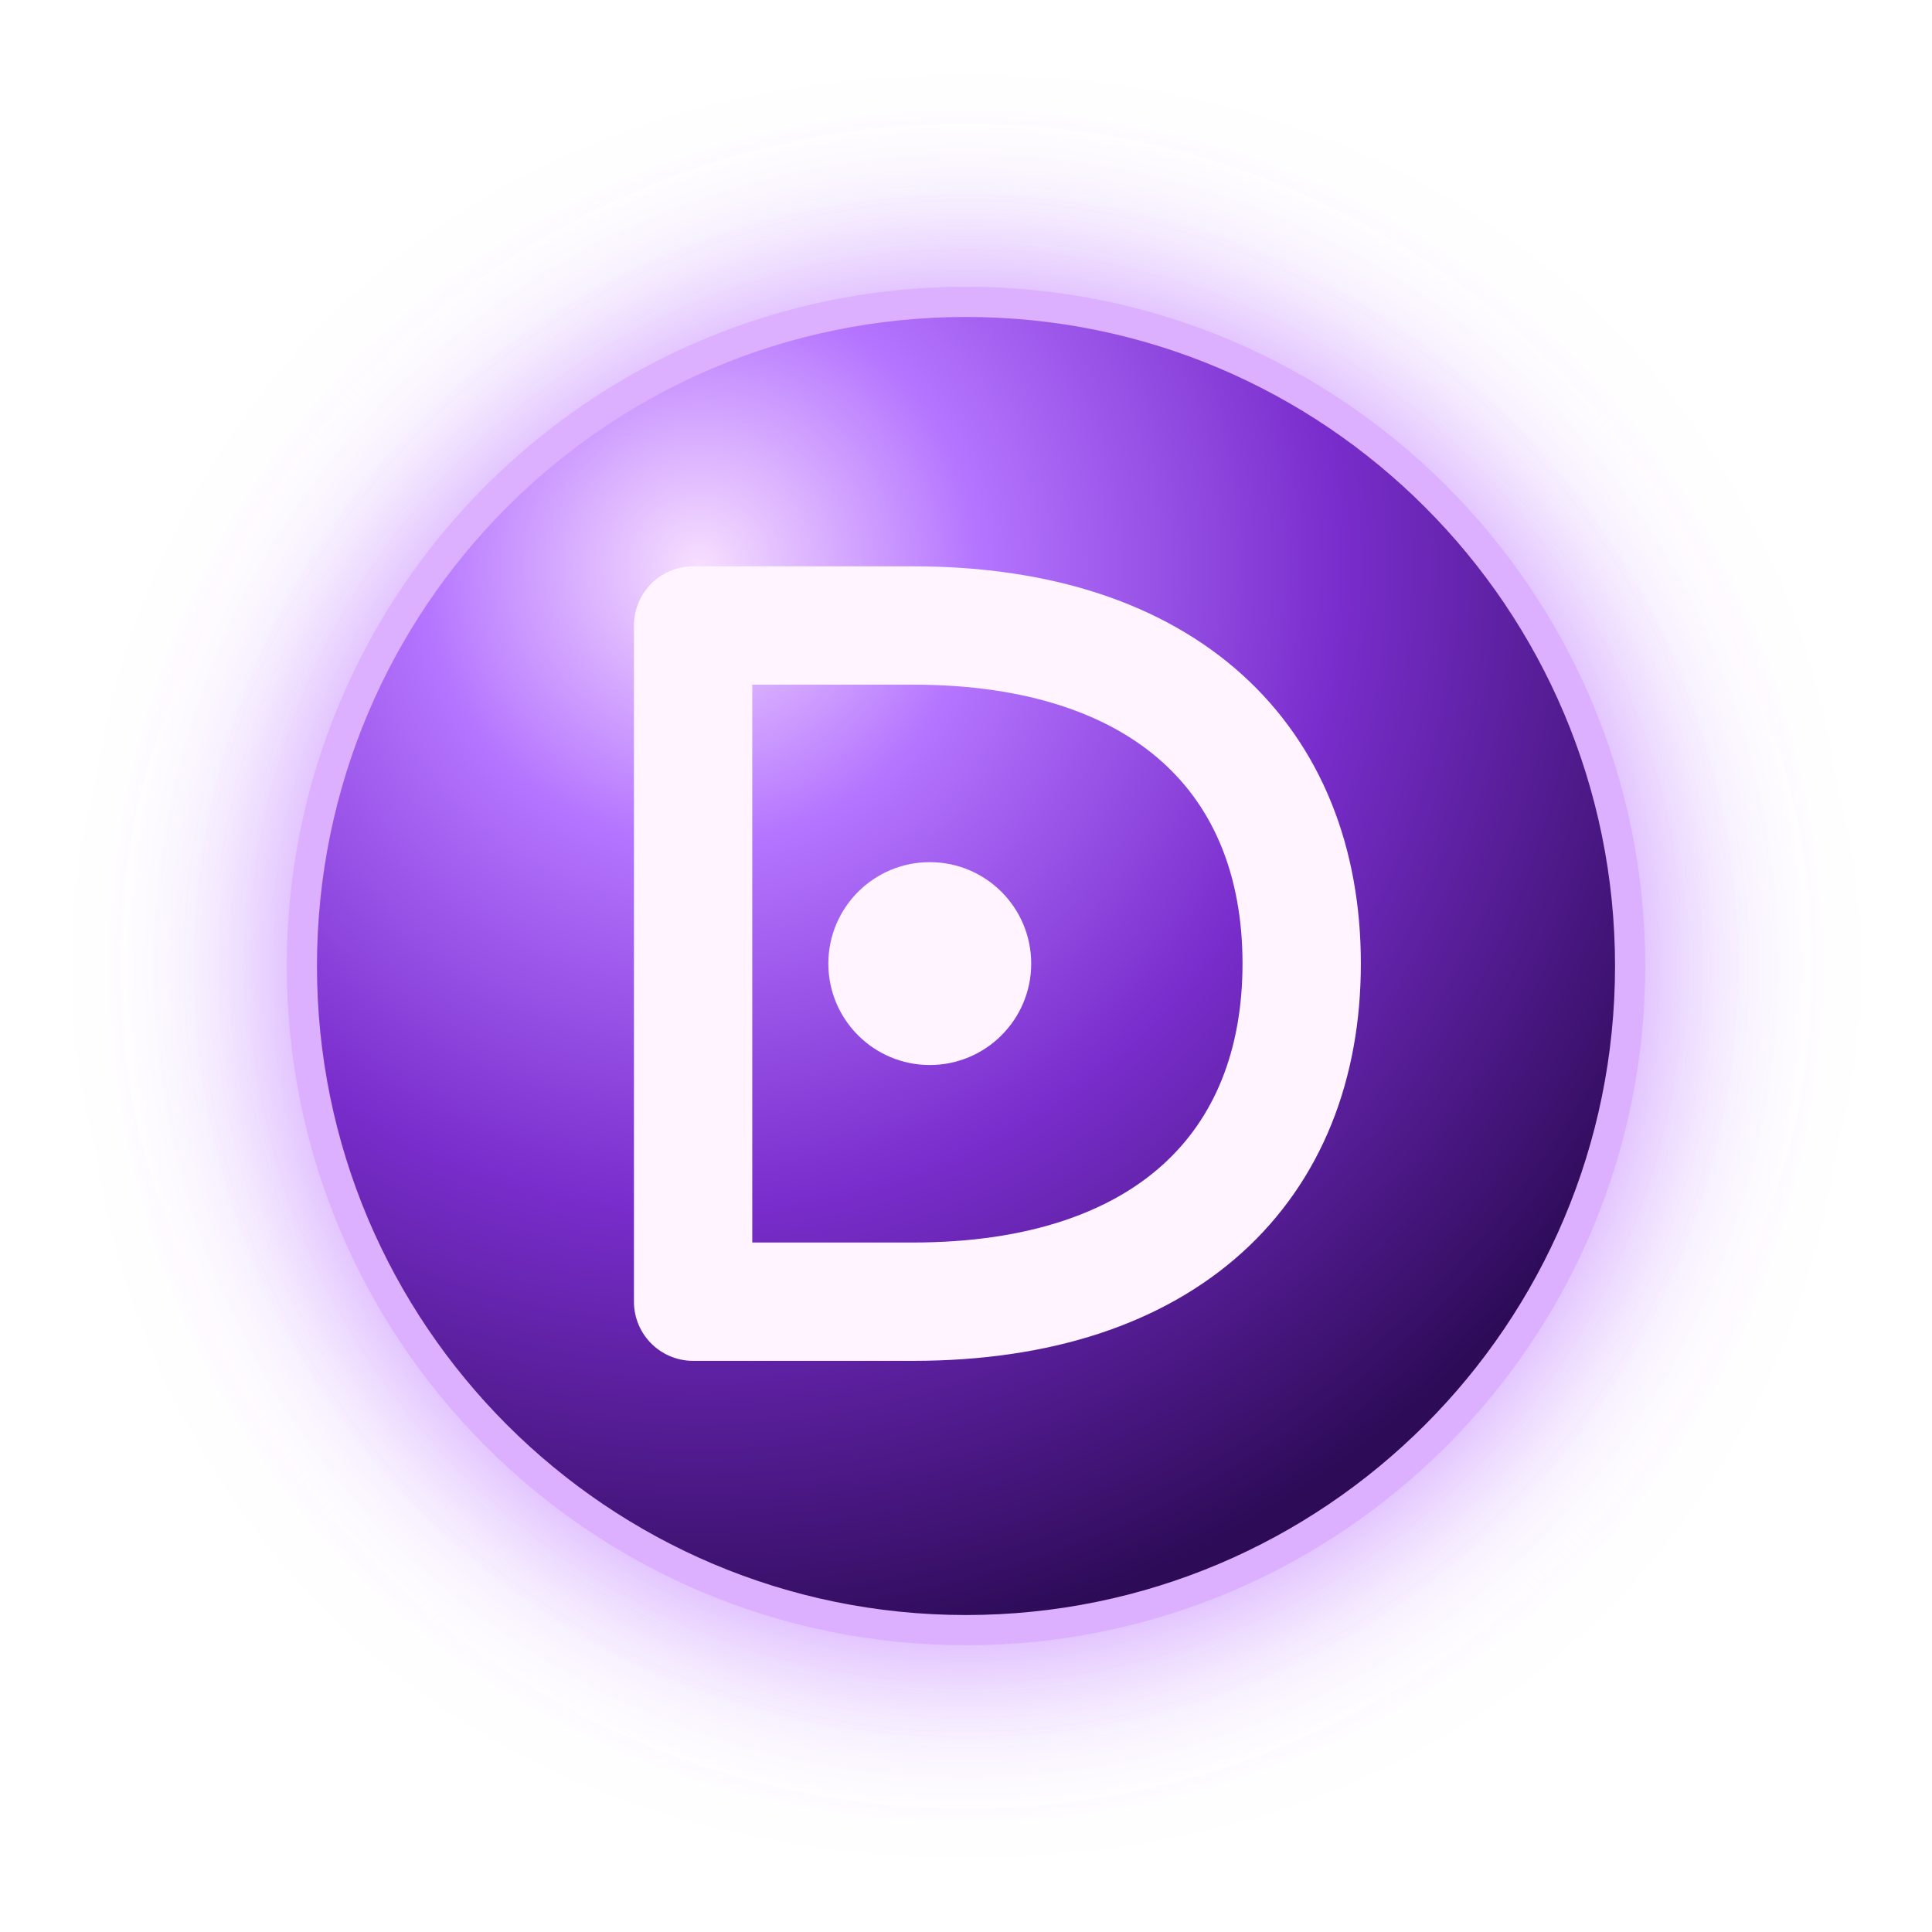
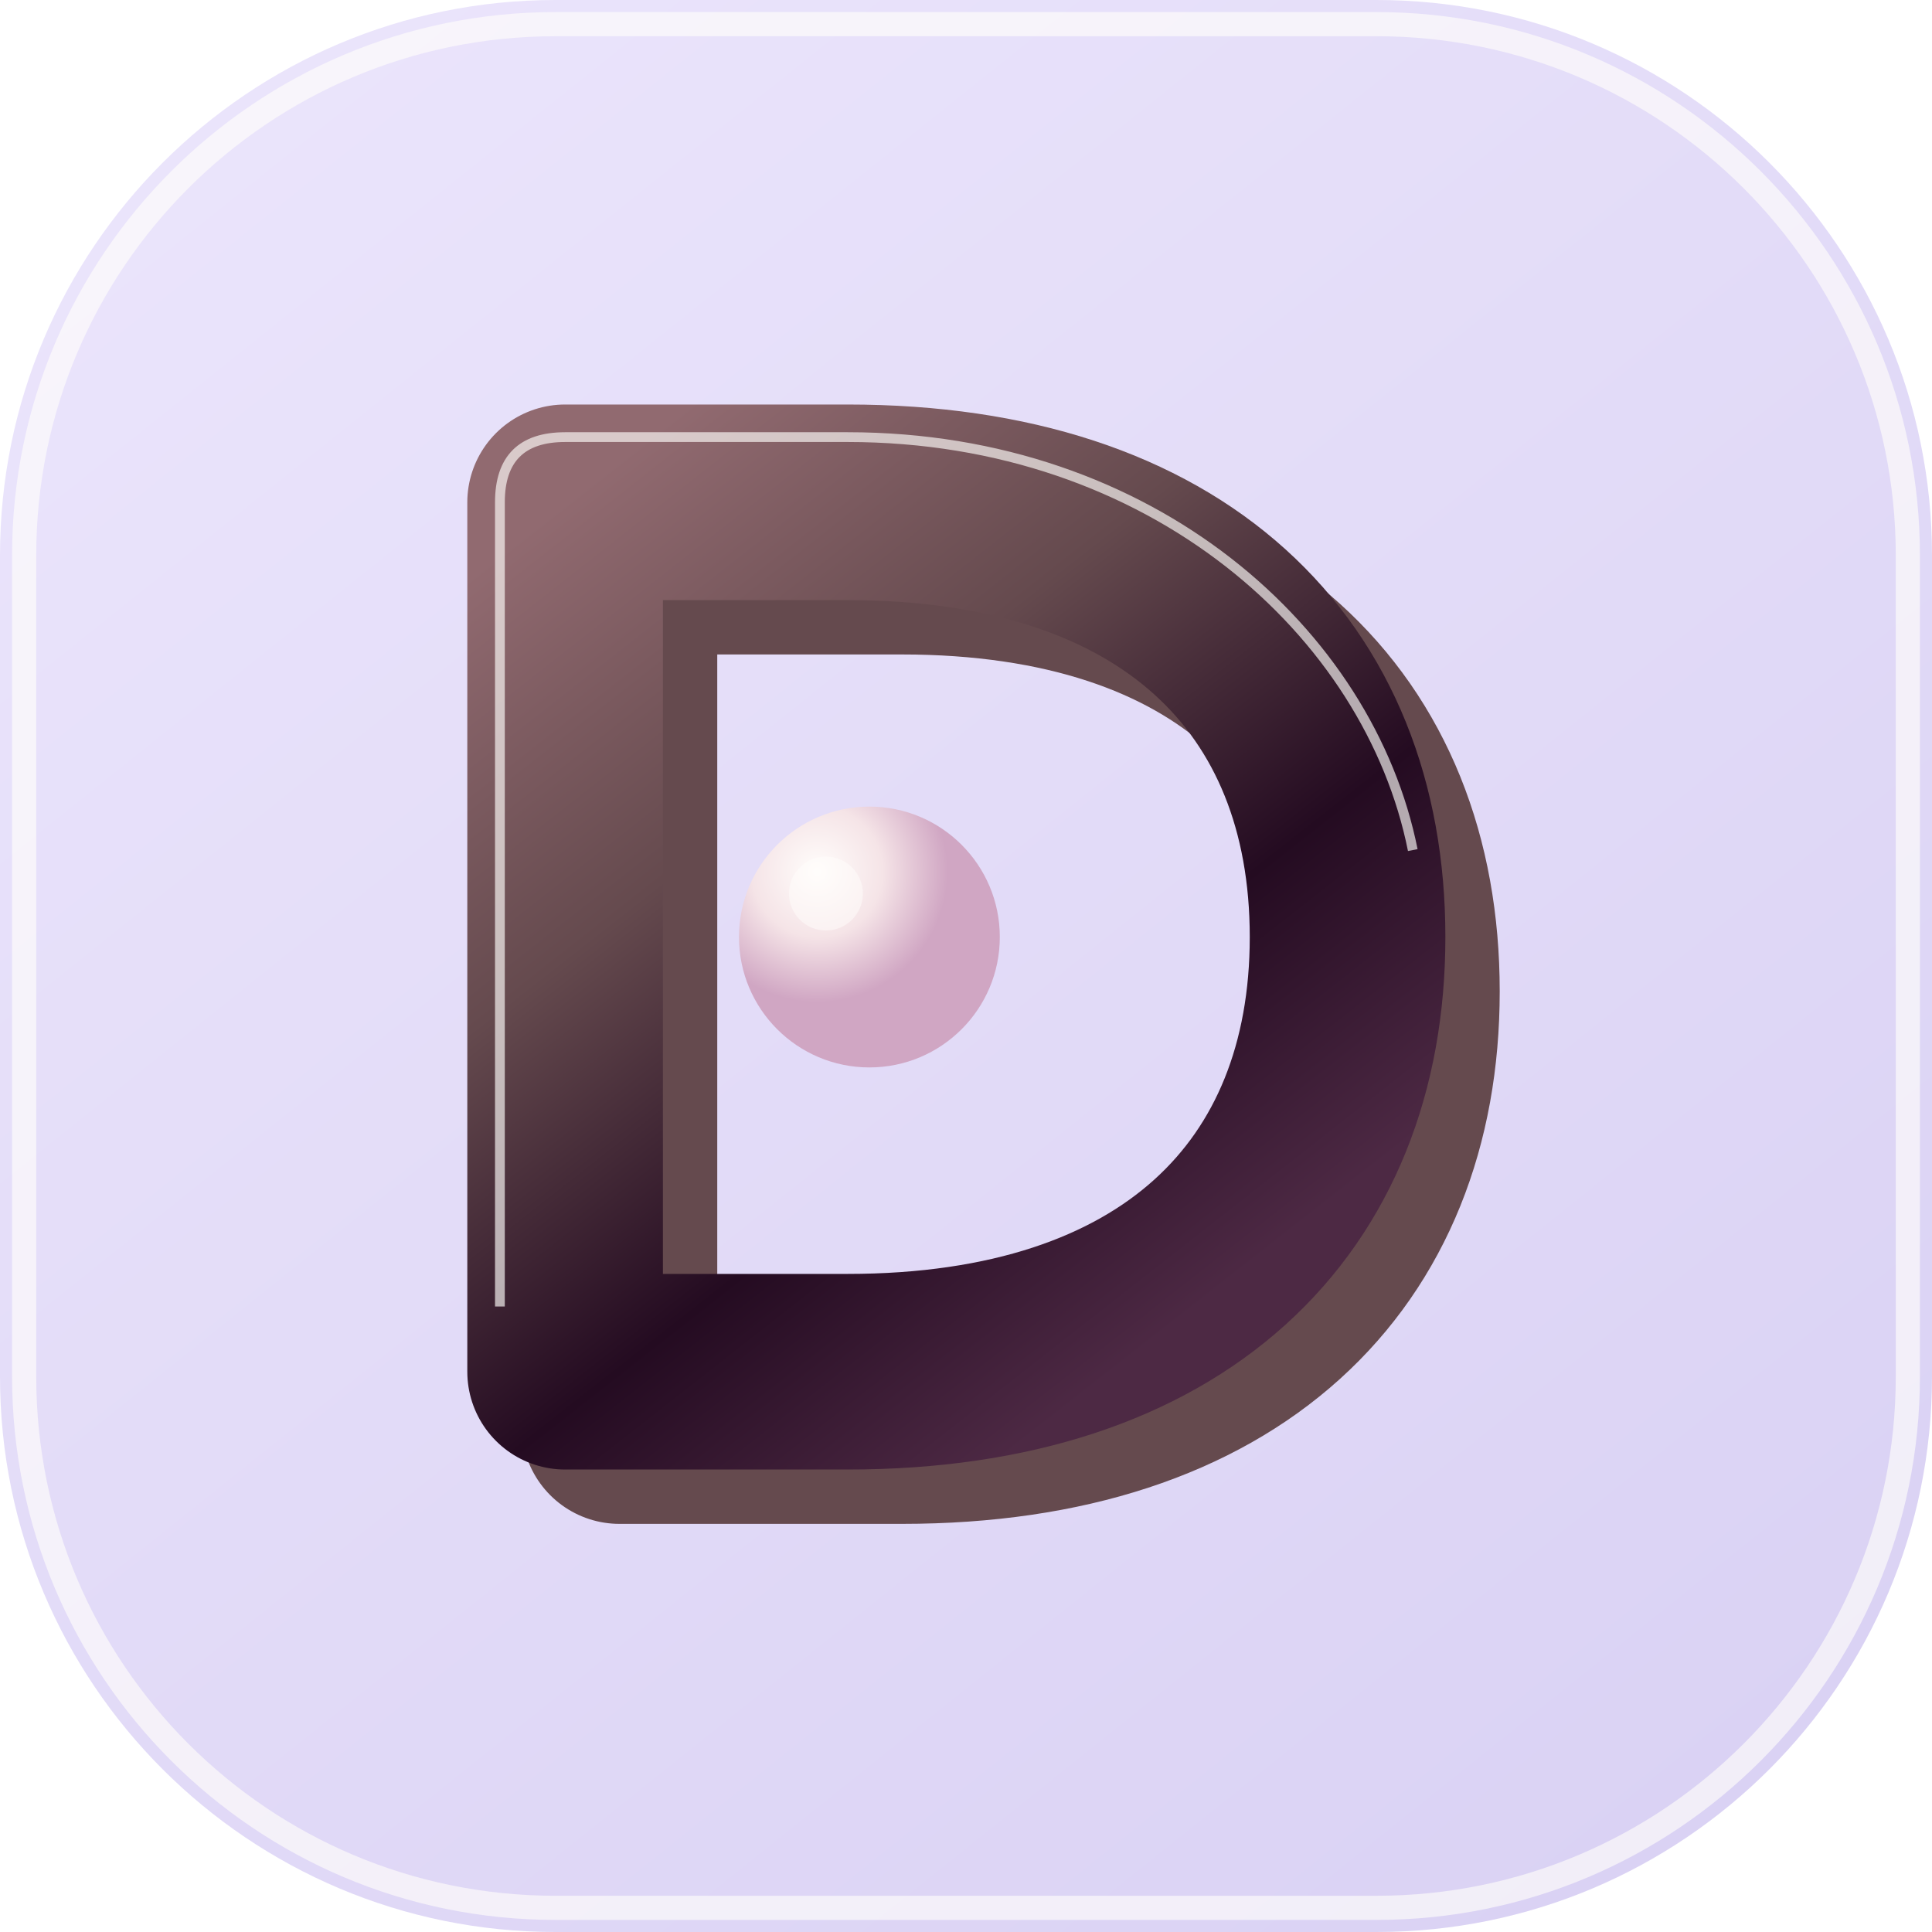
- <svg xmlns="http://www.w3.org/2000/svg" width="128" height="128" viewBox="0 0 128 128">
+ <svg xmlns="http://www.w3.org/2000/svg" viewBox="0 0 80 80">
  <defs>
-     <radialGradient id="orb" cx=".3" cy=".2" r=".83">
-       <stop stop-color="#f7dfff" />
-       <stop offset=".25" stop-color="#b575ff" />
-       <stop offset=".58" stop-color="#792dcc" />
-       <stop offset="1" stop-color="#2d0b57" />
+     <linearGradient id="tile" x2=".8" y2="1">
+       <stop stop-color="#ECE6FC" />
+       <stop offset="1" stop-color="#DAD2F4" />
+     </linearGradient>
+     <linearGradient id="face" x2=".7" y2="1">
+       <stop stop-color="#916A70" />
+       <stop offset=".35" stop-color="#654A4E" />
+       <stop offset=".7" stop-color="#240B21" />
+       <stop offset="1" stop-color="#4D2944" />
+     </linearGradient>
+     <radialGradient id="dot" cx="30%" cy="25%">
+       <stop stop-color="#FFFDFB" />
+       <stop offset=".5" stop-color="#F5E4E7" />
+       <stop offset="1" stop-color="#D0A6C3" />
    </radialGradient>
-     <filter id="glow" x="-50%" y="-50%" width="200%" height="200%">
-       <feGaussianBlur stdDeviation="6" />
-     </filter>
  </defs>
-   <circle cx="64" cy="64" r="45" fill="#ac54ff" opacity=".7" filter="url(#glow)" />
-   <circle cx="64" cy="64" r="44" fill="url(#orb)" stroke="#dcafff" stroke-width="2" />
-   <g transform="translate(28 28) scale(1.12)" fill="none" stroke="#fff4ff" stroke-width="7" stroke-linejoin="round">
-     <path d="M16 12H29C44 12 52 20 52 32S44 52 29 52H16Z" />
-     <circle cx="30" cy="32" r="6" stroke="none" fill="#fff4ff" />
+   <rect width="80" height="80" rx="23" fill="url(#tile)" />
+   <rect x="1" y="1" width="78" height="78" rx="22" fill="none" stroke="#FFFDFB" stroke-opacity=".65" />
+   <g transform="translate(9 10) scale(.9)">
+     <path d="M16 12H29C44 12 52 20 52 32S44 52 29 52H16Z" fill="none" stroke="#654A4E" stroke-width="9" stroke-linejoin="round" transform="translate(2.5 2.5)" />
+     <path d="M16 12H29C44 12 52 20 52 32S44 52 29 52H16Z" fill="none" stroke="url(#face)" stroke-width="9" stroke-linejoin="round" />
+     <path d="M13 49V12Q13 9 16 9H29C43 9 53 18 55 28" fill="none" stroke="#FFFDFB" stroke-width=".45" stroke-opacity=".65" />
+     <circle cx="30" cy="32" r="6" fill="url(#dot)" />
+     <circle cx="28" cy="30" r="1.7" fill="#FFFDFB" opacity=".5" />
  </g>
</svg>
